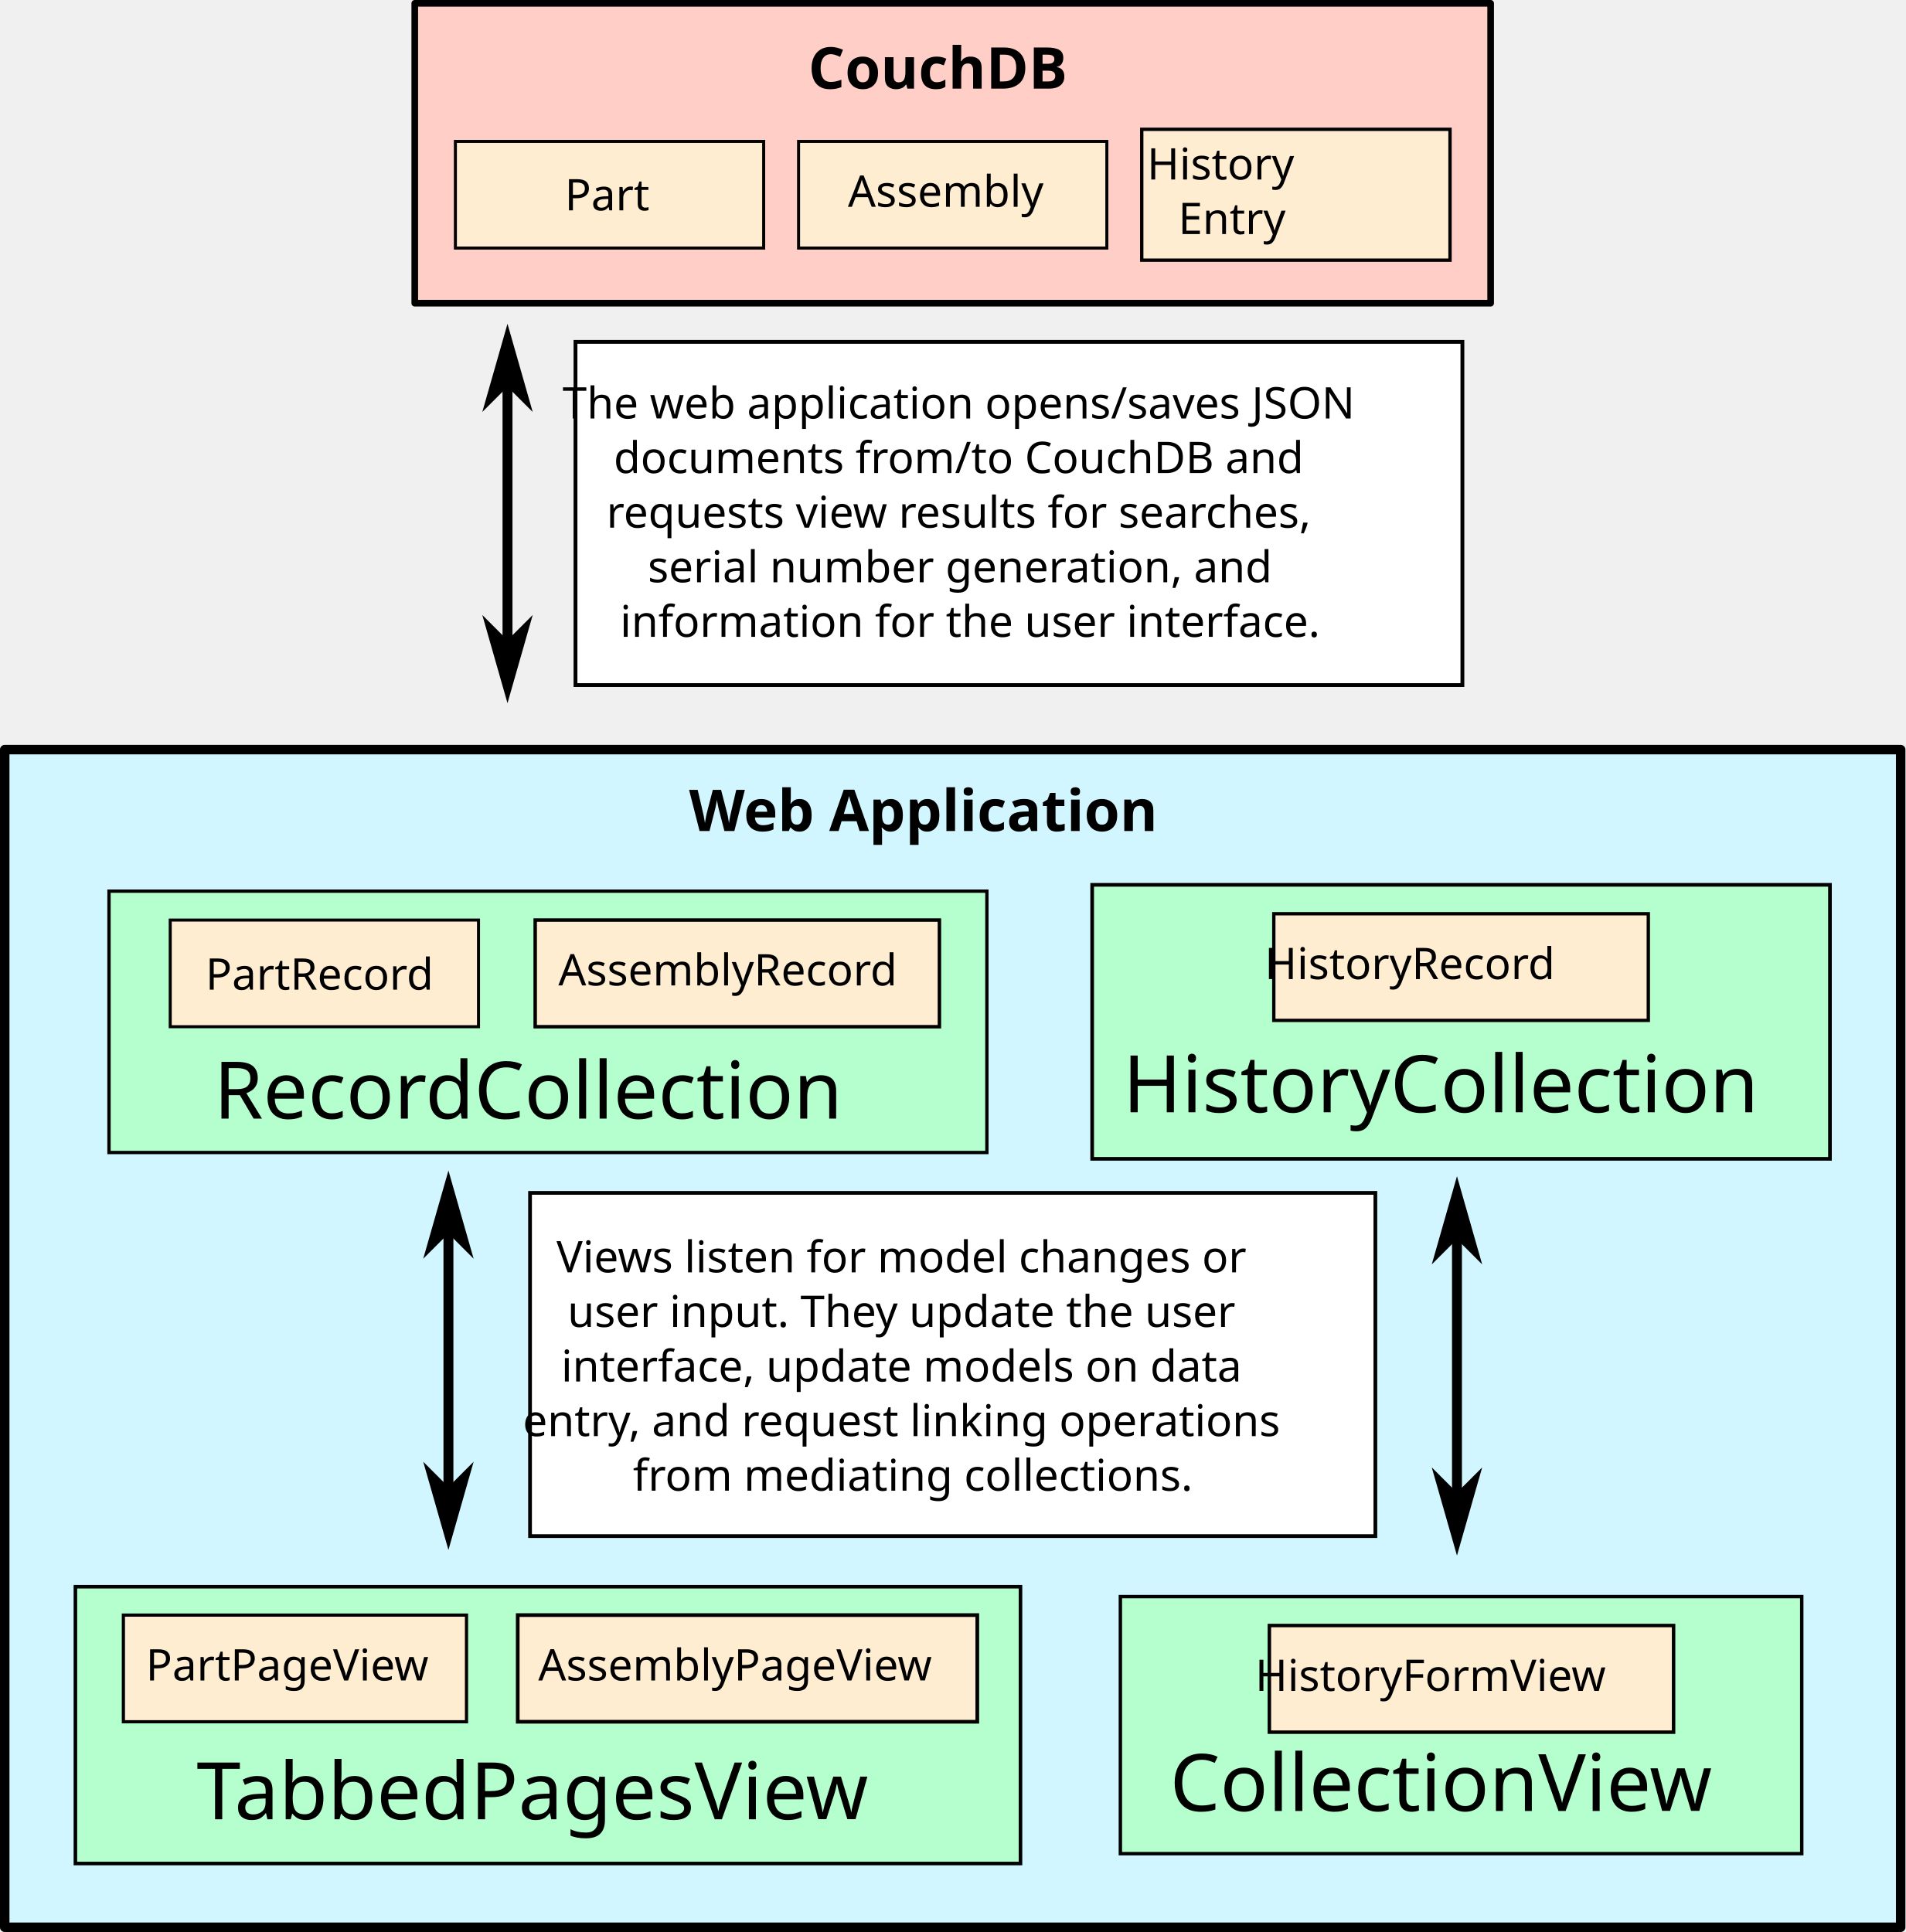
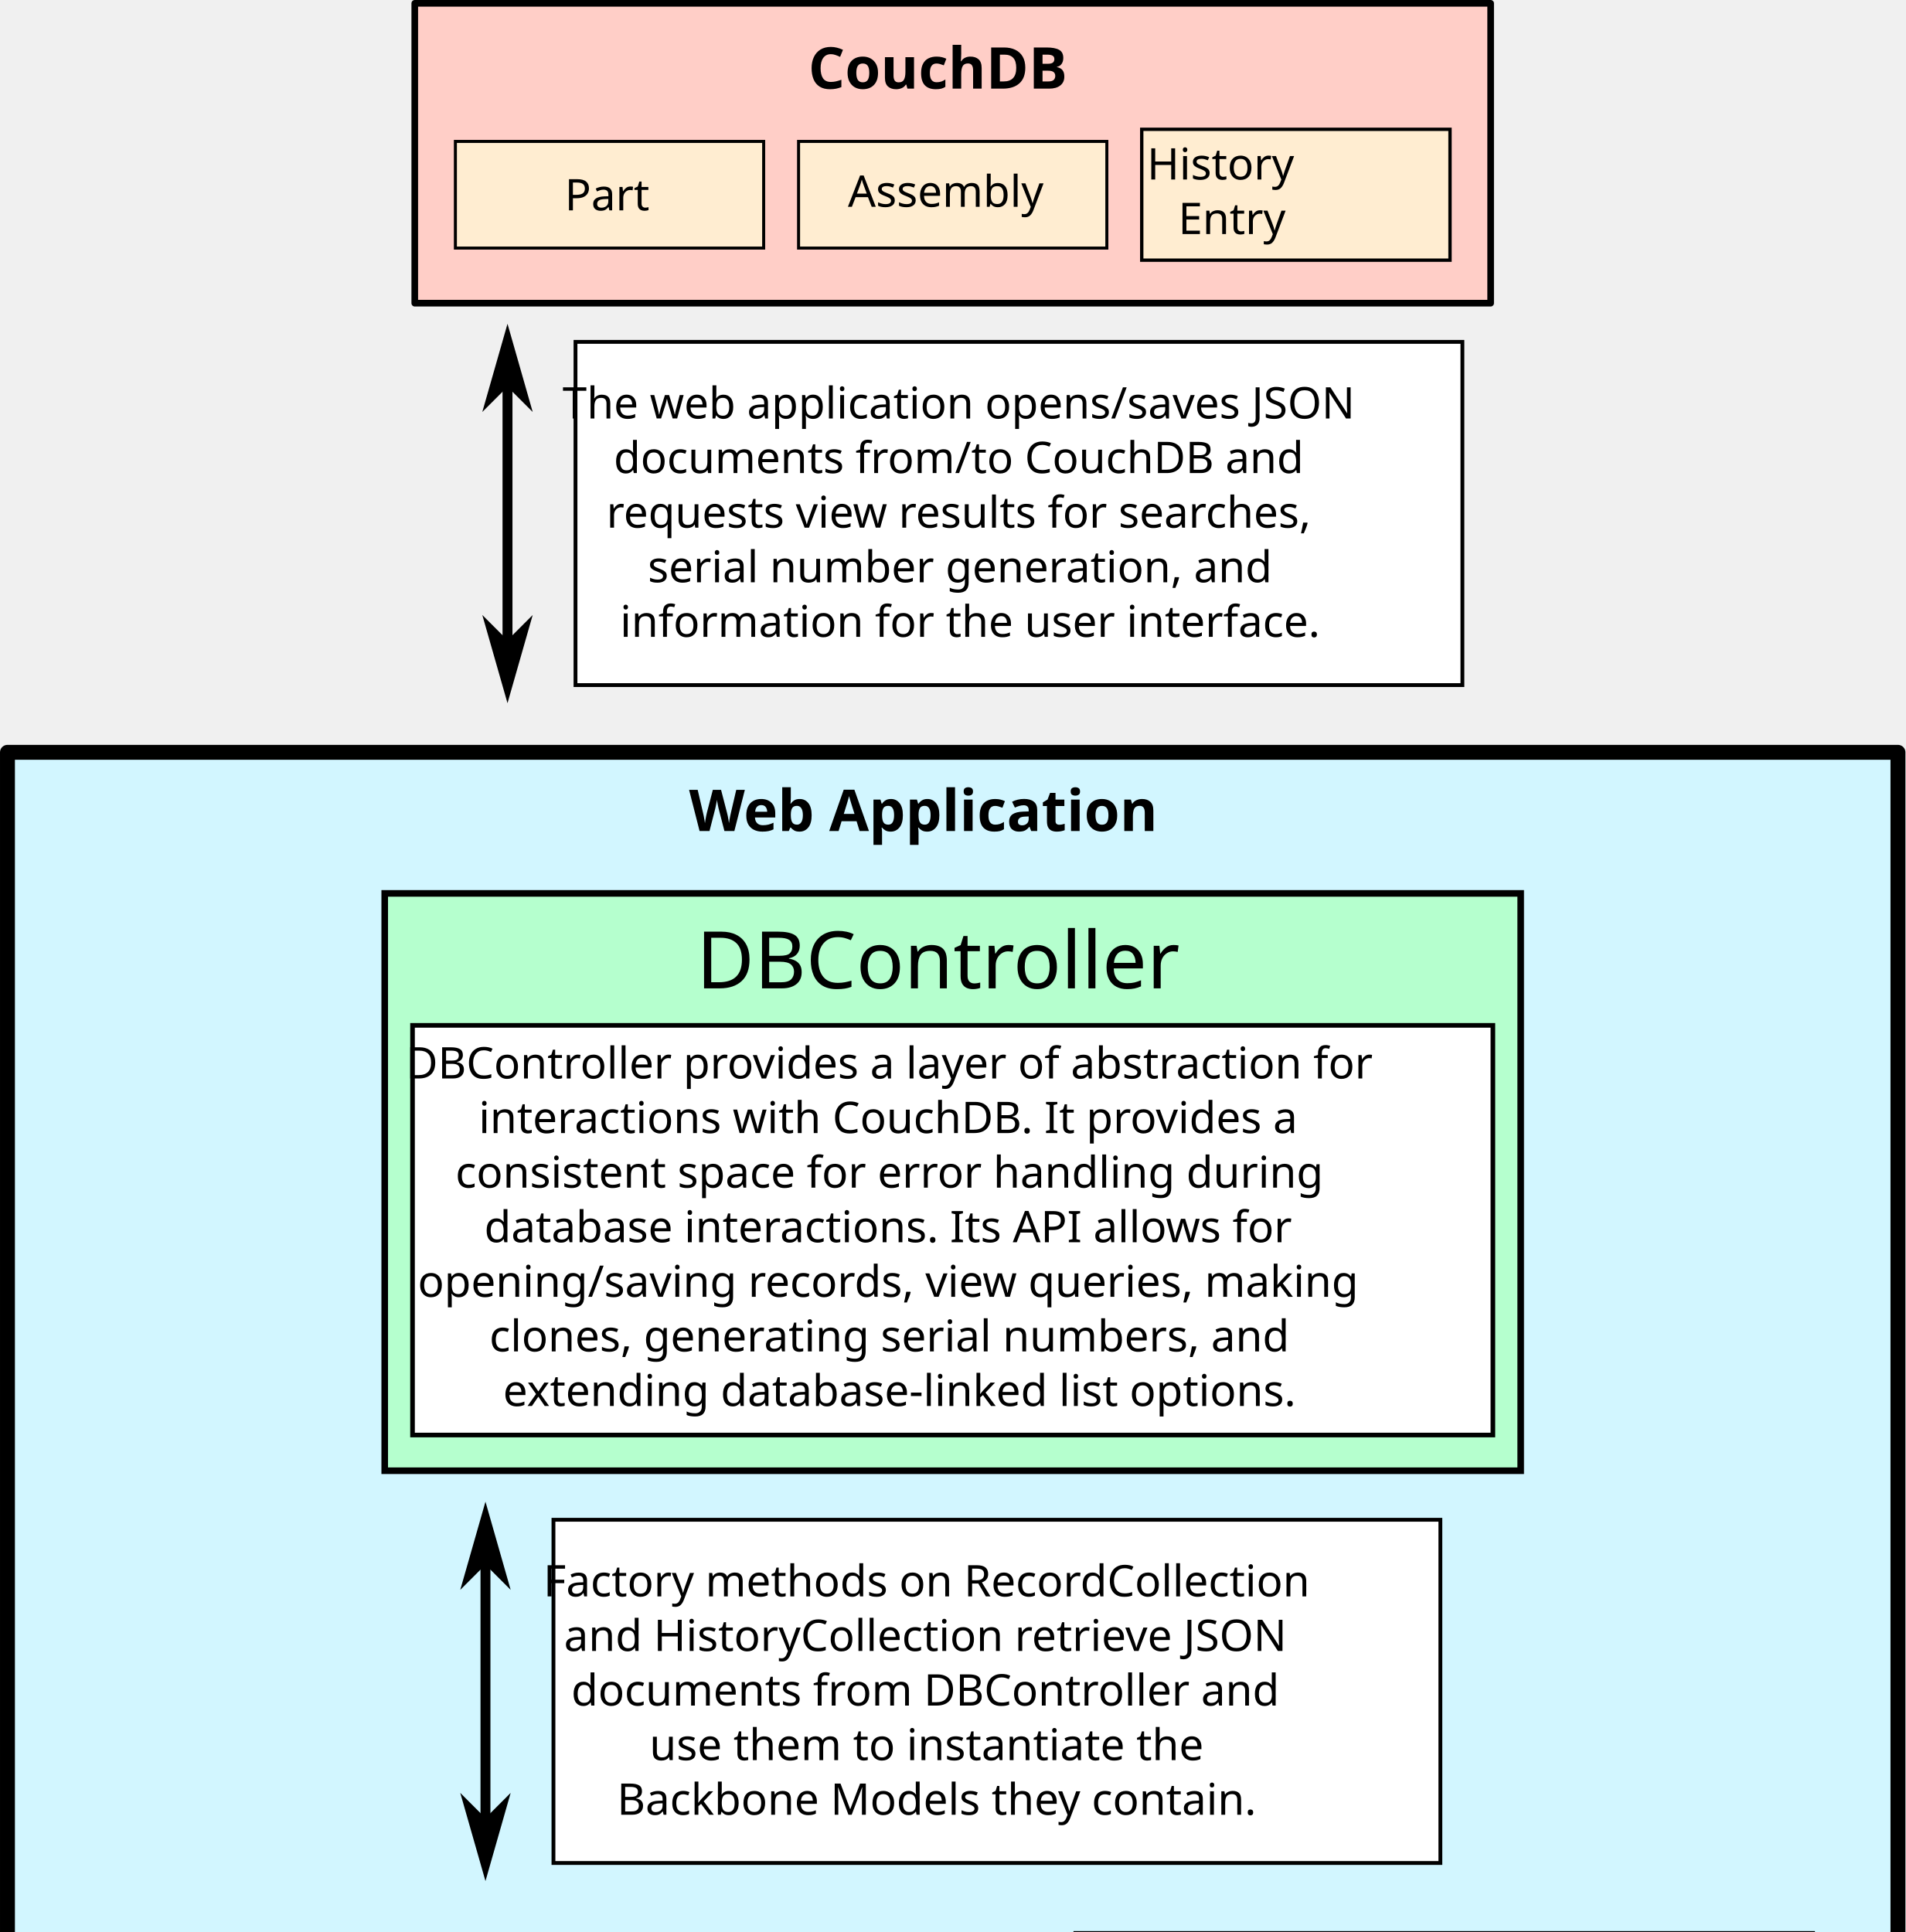
<svg xmlns="http://www.w3.org/2000/svg" width="959.753" height="973.287" id="svg2" version="1.1">
  <defs id="defs4">
    <marker orient="auto" refY="0" refX="0" id="Arrow1Mend" style="overflow:visible">
      <path id="path4505" d="M 0,0 5,-5 -12.5,0 5,5 0,0 z" style="fill-rule:evenodd;stroke:#000000;stroke-width:1pt" transform="matrix(-0.4,0,0,-0.4,-4,0)" />
    </marker>
    <marker orient="auto" refY="0" refX="0" id="Arrow1Mstart" style="overflow:visible">
      <path id="path4502" d="M 0,0 5,-5 -12.5,0 5,5 0,0 z" style="fill-rule:evenodd;stroke:#000000;stroke-width:1pt" transform="matrix(0.4,0,0,0.4,4,0)" />
    </marker>
    <marker orient="auto" refY="0" refX="0" id="Arrow1Lstart" style="overflow:visible">
      <path id="path4496" d="M 0,0 5,-5 -12.5,0 5,5 0,0 z" style="fill-rule:evenodd;stroke:#000000;stroke-width:1pt" transform="matrix(0.8,0,0,0.8,10,0)" />
    </marker>
    <marker orient="auto" refY="0" refX="0" id="Arrow1Mstart-1" style="overflow:visible">
      <path id="path4502-5" d="M 0,0 5,-5 -12.5,0 5,5 0,0 z" style="fill-rule:evenodd;stroke:#000000;stroke-width:1pt" transform="matrix(0.4,0,0,0.4,4,0)" />
    </marker>
    <marker orient="auto" refY="0" refX="0" id="Arrow1Mend-2" style="overflow:visible">
      <path id="path4505-1" d="M 0,0 5,-5 -12.5,0 5,5 0,0 z" style="fill-rule:evenodd;stroke:#000000;stroke-width:1pt" transform="matrix(-0.4,0,0,-0.4,-4,0)" />
    </marker>
    <marker orient="auto" refY="0" refX="0" id="Arrow1Mstart-2" style="overflow:visible">
      <path id="path4502-4" d="M 0,0 5,-5 -12.5,0 5,5 0,0 z" style="fill-rule:evenodd;stroke:#000000;stroke-width:1pt" transform="matrix(0.4,0,0,0.4,4,0)" />
    </marker>
    <marker orient="auto" refY="0" refX="0" id="Arrow1Mend-0" style="overflow:visible">
      <path id="path4505-6" d="M 0,0 5,-5 -12.5,0 5,5 0,0 z" style="fill-rule:evenodd;stroke:#000000;stroke-width:1pt" transform="matrix(-0.4,0,0,-0.4,-4,0)" />
    </marker>
    <marker orient="auto" refY="0" refX="0" id="Arrow1Mstart-6" style="overflow:visible">
      <path id="path4502-43" d="M 0,0 5,-5 -12.5,0 5,5 0,0 z" style="fill-rule:evenodd;stroke:#000000;stroke-width:1pt" transform="matrix(0.4,0,0,0.4,4,0)" />
    </marker>
    <marker orient="auto" refY="0" refX="0" id="Arrow1Mend-4" style="overflow:visible">
      <path id="path4505-4" d="M 0,0 5,-5 -12.5,0 5,5 0,0 z" style="fill-rule:evenodd;stroke:#000000;stroke-width:1pt" transform="matrix(-0.4,0,0,-0.4,-4,0)" />
+     </marker>
+     <marker orient="auto" refY="0" refX="0" id="Arrow1Mstart-9" style="overflow:visible">
+       <path id="path4502-7" d="M 0,0 5,-5 -12.5,0 5,5 0,0 z" style="fill-rule:evenodd;stroke:#000000;stroke-width:1pt" transform="matrix(0.4,0,0,0.4,4,0)" />
+     </marker>
+     <marker orient="auto" refY="0" refX="0" id="Arrow1Mend-21" style="overflow:visible">
+       <path id="path4505-9" d="M 0,0 5,-5 -12.5,0 5,5 0,0 z" style="fill-rule:evenodd;stroke:#000000;stroke-width:1pt" transform="matrix(-0.4,0,0,-0.4,-4,0)" />
    </marker>
  </defs>
  <g id="layer1" transform="translate(121.2991,-154.8946)">
    <text xml:space="preserve" style="font-size:40px;font-style:normal;font-weight:normal;line-height:125%;letter-spacing:0px;word-spacing:0px;fill:#000000;fill-opacity:1;stroke:none;font-family:Sans" x="127.143" y="200.934" id="text3004">
      <tspan id="tspan3006" x="127.143" y="200.934" style="font-size:32px;font-style:normal;font-variant:normal;font-weight:normal;font-stretch:normal;text-align:start;line-height:125%;writing-mode:lr-tb;text-anchor:start;font-family:Sans;-inkscape-font-specification:Sans" />
      <tspan x="127.143" y="240.934" style="font-size:32px;font-style:normal;font-variant:normal;font-weight:normal;font-stretch:normal;text-align:start;line-height:125%;writing-mode:lr-tb;text-anchor:start;font-family:Sans;-inkscape-font-specification:Sans" id="tspan3008" />
    </text>
    <g id="g4336" transform="translate(86.08742,0)">
      <rect y="156.566" x="1.53" height="151.066" width="541.921" id="rect2985" style="fill:#ffcec7;fill-opacity:1;stroke:#000000;stroke-width:3.344;stroke-linejoin:round;stroke-miterlimit:4;stroke-opacity:1;stroke-dasharray:none" />
      <text id="text2987" y="199.55" x="199.725" style="font-size:29.03px;font-style:normal;font-variant:normal;font-weight:bold;font-stretch:normal;text-align:start;line-height:125%;letter-spacing:0px;word-spacing:0px;writing-mode:lr-tb;text-anchor:start;fill:#000000;fill-opacity:1;stroke:none;font-family:Sans;-inkscape-font-specification:Sans Bold" xml:space="preserve">
        <tspan y="199.55" x="199.725" id="tspan2989">CouchDB</tspan>
      </text>
      <g transform="translate(-2.124896,0)" id="g4321">
        <g id="g4316" transform="translate(-8.285714,90)">
          <rect style="fill:#ffedd1;fill-opacity:1;stroke:#000000;stroke-width:1.522;stroke-miterlimit:4;stroke-opacity:1;stroke-dasharray:none" id="rect2991-0-53-5-4" width="155.277" height="53.733" x="32.405" y="136.134" />
          <text id="text3010" y="170.864" x="87.49" style="font-size:22px;font-style:normal;font-variant:normal;font-weight:normal;font-stretch:normal;text-align:start;line-height:125%;letter-spacing:0px;word-spacing:0px;writing-mode:lr-tb;text-anchor:start;fill:#000000;fill-opacity:1;stroke:none;font-family:Sans;-inkscape-font-specification:Sans" xml:space="preserve">
            <tspan y="170.864" x="87.49" id="tspan3012">Part</tspan>
          </text>
        </g>
        <g id="g4311" transform="translate(-9.714303,92.85716)">
          <rect style="fill:#ffedd1;fill-opacity:1;stroke:#000000;stroke-width:1.522;stroke-miterlimit:4;stroke-opacity:1;stroke-dasharray:none" id="rect2991-0-53-5-4-8" width="155.277" height="53.733" x="206.691" y="133.277" />
          <text id="text3010-3" y="166.213" x="231.547" style="font-size:22px;font-style:normal;font-variant:normal;font-weight:normal;font-stretch:normal;text-align:start;line-height:125%;letter-spacing:0px;word-spacing:0px;writing-mode:lr-tb;text-anchor:start;fill:#000000;fill-opacity:1;stroke:none;font-family:Sans;-inkscape-font-specification:Sans" xml:space="preserve">
            <tspan y="166.213" x="231.547" id="tspan3012-9">Assembly</tspan>
          </text>
        </g>
        <g id="g4305" transform="translate(11.71429,84.28572)">
          <rect style="fill:#ffedd1;fill-opacity:1;stroke:#000000;stroke-width:1.686;stroke-miterlimit:4;stroke-opacity:1;stroke-dasharray:none" id="rect2991-0-53-5-4-87" width="155.277" height="65.923" x="358.119" y="135.753" />
          <text id="text3010-3-2" y="161.034" x="435.006" style="font-size:22px;font-style:normal;font-variant:normal;font-weight:normal;font-stretch:normal;text-align:center;line-height:125%;letter-spacing:0px;word-spacing:0px;writing-mode:lr-tb;text-anchor:middle;fill:#000000;fill-opacity:1;stroke:none;font-family:Sans;-inkscape-font-specification:Sans" xml:space="preserve">
            <tspan y="161.034" x="435.006" id="tspan3012-9-4">History</tspan>
            <tspan id="tspan3073" y="188.534" x="435.006">Entry</tspan>
          </text>
        </g>
      </g>
    </g>
    <flowRoot xml:space="preserve" id="flowRoot3160" style="font-size:40px;font-style:normal;font-weight:normal;line-height:125%;letter-spacing:0px;word-spacing:0px;fill:#000000;fill-opacity:1;stroke:none;font-family:Sans">
      <flowRegion id="flowRegion3162">
        <rect id="rect3164" width="64.286" height="40" x="-181.429" y="722.362" />
      </flowRegion>
      <flowPara id="flowPara3166" />
    </flowRoot>
-     <rect style="fill:#d2f6ff;fill-opacity:1;stroke:#000000;stroke-width:4.769;stroke-linejoin:round;stroke-miterlimit:4;stroke-opacity:1;stroke-dasharray:none" id="rect2985-7" width="954.983" height="593.276" x="-118.914" y="532.521" />
+     <rect style="fill:#d2f6ff;fill-opacity:1;stroke:#000000;stroke-width:7.514;stroke-linejoin:round;stroke-miterlimit:4;stroke-opacity:1;stroke-dasharray:none" id="rect2985-7" width="952.239" height="1476.851" x="-117.542" y="533.893" />
    <text xml:space="preserve" style="font-size:29.03px;font-style:normal;font-variant:normal;font-weight:bold;font-stretch:normal;text-align:start;line-height:125%;letter-spacing:0px;word-spacing:0px;writing-mode:lr-tb;text-anchor:start;fill:#000000;fill-opacity:1;stroke:none;font-family:Sans;-inkscape-font-specification:Sans Bold" x="225.797" y="573.55" id="text2987-7">
      <tspan id="tspan2989-3" x="225.797" y="573.55">Web Application</tspan>
    </text>
-     <g id="g4092" transform="translate(30.77666,121.4703)">
-       <rect y="482.362" x="-97.171" height="131.663" width="442.191" id="rect3156" style="fill:#b5ffce;fill-opacity:1;stroke:#000000;stroke-width:1.674;stroke-miterlimit:4;stroke-opacity:1;stroke-dasharray:none" />
-       <g transform="translate(12,0)" id="g4059">
-         <rect style="fill:#ffedd1;fill-opacity:1;stroke:#000000;stroke-width:1.522;stroke-miterlimit:4;stroke-opacity:1;stroke-dasharray:none" id="rect2991-0-53-5" width="155.277" height="53.733" x="-78.331" y="496.924" />
-         <text xml:space="preserve" style="font-size:22px;font-style:normal;font-variant:normal;font-weight:normal;font-stretch:normal;text-align:start;line-height:125%;letter-spacing:0px;word-spacing:0px;writing-mode:lr-tb;text-anchor:start;fill:#000000;fill-opacity:1;stroke:none;font-family:Sans;-inkscape-font-specification:Sans" x="-60.543" y="531.992" id="text3010-6">
-           <tspan id="tspan3012-3" x="-60.543" y="531.992">PartRecord</tspan>
-         </text>
-       </g>
-       <g transform="translate(-10,-1.750305)" id="g4064">
-         <rect style="fill:#ffedd1;fill-opacity:1;stroke:#000000;stroke-width:1.743;stroke-miterlimit:4;stroke-opacity:1;stroke-dasharray:none" id="rect2991-0-53" width="203.605" height="53.733" x="127.501" y="498.674" />
-         <text xml:space="preserve" style="font-size:22px;font-style:normal;font-variant:normal;font-weight:normal;font-stretch:normal;text-align:start;line-height:125%;letter-spacing:0px;word-spacing:0px;writing-mode:lr-tb;text-anchor:start;fill:#000000;fill-opacity:1;stroke:none;font-family:Sans;-inkscape-font-specification:Sans" x="139.166" y="531.61" id="text3010-3-5">
-           <tspan id="tspan3012-9-2" x="139.166" y="531.61">AssemblyRecord</tspan>
-         </text>
-       </g>
-       <text id="text3168" y="596.934" x="-44.406" style="font-size:40px;font-style:normal;font-weight:normal;line-height:125%;letter-spacing:0px;word-spacing:0px;fill:#000000;fill-opacity:1;stroke:none;font-family:Sans" xml:space="preserve">
-         <tspan y="596.934" x="-44.406" id="tspan3170">RecordCollection</tspan>
-       </text>
-     </g>
-     <g id="g4105" transform="translate(-14.48172,122.5714)">
-       <rect y="478.076" x="443.302" height="138.032" width="371.63" id="rect3158" style="fill:#b5ffce;fill-opacity:1;stroke:#000000;stroke-width:1.842;stroke-miterlimit:4;stroke-opacity:1;stroke-dasharray:none" />
-       <g transform="translate(65.91893,0)" id="g4054">
-         <rect style="fill:#ffedd1;fill-opacity:1;stroke:#000000;stroke-width:1.678;stroke-miterlimit:4;stroke-opacity:1;stroke-dasharray:none" id="rect2991-0-53-8" width="188.637" height="53.733" x="468.879" y="492.638" />
-         <text xml:space="preserve" style="font-size:22px;font-style:normal;font-variant:normal;font-weight:normal;font-stretch:normal;text-align:center;line-height:125%;letter-spacing:0px;word-spacing:0px;writing-mode:lr-tb;text-anchor:middle;fill:#000000;fill-opacity:1;stroke:none;font-family:Sans;-inkscape-font-specification:Sans" x="563.117" y="525.574" id="text3010-3-2-5">
-           <tspan x="563.117" y="525.574" id="tspan3073-6">HistoryRecord</tspan>
-         </text>
-       </g>
-       <text id="text3172" y="592.648" x="458.755" style="font-size:40px;font-style:normal;font-weight:normal;line-height:125%;letter-spacing:0px;word-spacing:0px;fill:#000000;fill-opacity:1;stroke:none;font-family:Sans" xml:space="preserve">
-         <tspan y="592.648" x="458.755" id="tspan3174">HistoryCollection</tspan>
-       </text>
-     </g>
-     <g id="g4079" transform="translate(10.02108,237.5992)">
-       <rect y="716.648" x="-93.343" height="139.433" width="476.046" id="rect3156-9" style="fill:#b5ffce;fill-opacity:1;stroke:#000000;stroke-width:1.788;stroke-miterlimit:4;stroke-opacity:1;stroke-dasharray:none" />
-       <g transform="translate(2,-0.2761841)" id="g4069">
-         <rect style="fill:#ffedd1;fill-opacity:1;stroke:#000000;stroke-width:1.606;stroke-miterlimit:4;stroke-opacity:1;stroke-dasharray:none" id="rect2991-0-53-5-6" width="172.832" height="53.733" x="-71.173" y="731.21" />
-         <text xml:space="preserve" style="font-size:22px;font-style:normal;font-variant:normal;font-weight:normal;font-stretch:normal;text-align:start;line-height:125%;letter-spacing:0px;word-spacing:0px;writing-mode:lr-tb;text-anchor:start;fill:#000000;fill-opacity:1;stroke:none;font-family:Sans;-inkscape-font-specification:Sans" x="-59.855" y="764.146" id="text3010-6-9">
-           <tspan id="tspan3012-3-3" x="-59.855" y="764.146">PartPageView</tspan>
-         </text>
-       </g>
-       <g id="g4074">
-         <rect style="fill:#ffedd1;fill-opacity:1;stroke:#000000;stroke-width:1.859;stroke-miterlimit:4;stroke-opacity:1;stroke-dasharray:none" id="rect2991-0-53-9" width="231.483" height="53.733" x="129.457" y="730.934" />
-         <text xml:space="preserve" style="font-size:22px;font-style:normal;font-variant:normal;font-weight:normal;font-stretch:normal;text-align:start;line-height:125%;letter-spacing:0px;word-spacing:0px;writing-mode:lr-tb;text-anchor:start;fill:#000000;fill-opacity:1;stroke:none;font-family:Sans;-inkscape-font-specification:Sans" x="139.812" y="763.87" id="text3010-3-5-2">
-           <tspan id="tspan3012-9-2-3" x="139.812" y="763.87">AssemblyPageView</tspan>
-         </text>
-       </g>
-       <text id="text3168-6" y="833.791" x="-32.303" style="font-size:40px;font-style:normal;font-weight:normal;line-height:125%;letter-spacing:0px;word-spacing:0px;fill:#000000;fill-opacity:1;stroke:none;font-family:Sans" xml:space="preserve">
-         <tspan y="833.791" x="-32.303" id="tspan3170-1">TabbedPagesView</tspan>
-       </text>
-     </g>
-     <g id="g4114" transform="translate(-21.22334,254)">
-       <rect y="705.219" x="464.251" height="129.489" width="343.215" id="rect3158-1" style="fill:#b5ffce;fill-opacity:1;stroke:#000000;stroke-width:1.714;stroke-miterlimit:4;stroke-opacity:1;stroke-dasharray:none" />
-       <rect y="719.781" x="539.303" height="53.733" width="203.605" id="rect2991-0-53-8-8" style="fill:#ffedd1;fill-opacity:1;stroke:#000000;stroke-width:1.743;stroke-miterlimit:4;stroke-opacity:1;stroke-dasharray:none" />
-       <text id="text3010-3-2-5-4" y="752.717" x="640.493" style="font-size:22px;font-style:normal;font-variant:normal;font-weight:normal;font-stretch:normal;text-align:center;line-height:125%;letter-spacing:0px;word-spacing:0px;writing-mode:lr-tb;text-anchor:middle;fill:#000000;fill-opacity:1;stroke:none;font-family:Sans;-inkscape-font-specification:Sans" xml:space="preserve">
-         <tspan id="tspan3073-6-4" y="752.717" x="640.493">HistoryFormView</tspan>
-       </text>
-       <text id="text3172-2" y="813.219" x="489.179" style="font-size:40px;font-style:normal;font-weight:normal;line-height:125%;letter-spacing:0px;word-spacing:0px;fill:#000000;fill-opacity:1;stroke:none;font-family:Sans" xml:space="preserve">
-         <tspan y="813.219" x="489.179" id="tspan3174-9">CollectionView</tspan>
-       </text>
-     </g>
    <path style="fill:none;stroke:#000000;stroke-width:5;stroke-linecap:butt;stroke-linejoin:miter;stroke-miterlimit:4;stroke-opacity:1;stroke-dasharray:none;marker-start:url(#Arrow1Mstart);marker-end:url(#Arrow1Mend)" d="m 134.329,499.286 c 0,-171.429 0,-171.429 0,-171.429" id="path4490-1-0" />
-     <path style="fill:none;stroke:#000000;stroke-width:5;stroke-linecap:butt;stroke-linejoin:miter;stroke-miterlimit:4;stroke-opacity:1;stroke-dasharray:none;marker-start:url(#Arrow1Mstart);marker-end:url(#Arrow1Mend)" d="m 104.577,925.858 c 0,-171.429 0,-171.429 0,-171.429" id="path4490" />
-     <path style="fill:none;stroke:#000000;stroke-width:5;stroke-linecap:butt;stroke-linejoin:miter;stroke-miterlimit:4;stroke-opacity:1;stroke-dasharray:none;marker-start:url(#Arrow1Mstart);marker-end:url(#Arrow1Mend)" d="m 612.577,928.715 c 0,-171.429 0,-171.429 0,-171.429" id="path4490-1" />
-     <g id="g5459" transform="translate(2.28e-6,0)">
-       <rect style="fill:#ffffff;fill-opacity:1;stroke:#000000;stroke-width:1.883;stroke-miterlimit:4;stroke-opacity:1;stroke-dasharray:none" id="rect3156-0" width="425.791" height="172.904" x="145.682" y="755.834" />
-       <text id="text5370" y="795.858" x="358.513" style="font-size:22px;font-style:normal;font-variant:normal;font-weight:normal;font-stretch:normal;text-align:center;line-height:125%;letter-spacing:0px;word-spacing:0px;writing-mode:lr-tb;text-anchor:middle;fill:#000000;fill-opacity:1;stroke:none;font-family:Sans;-inkscape-font-specification:Sans" xml:space="preserve">
-         <tspan id="tspan5374" y="795.858" x="358.513">Views listen for model changes or</tspan>
-         <tspan id="tspan5378" y="823.358" x="358.513">user input. They update the user</tspan>
-         <tspan id="tspan5382" y="850.858" x="358.513">interface, update models on data</tspan>
-         <tspan id="tspan5388" y="878.358" x="358.513">entry, and request linking operations</tspan>
-         <tspan id="tspan5384" y="905.858" x="358.513">from mediating collections.</tspan>
-       </text>
+     <g id="g4430" transform="translate(6.2841797e-6,0)">
+       <path id="path4490" d="m 104.577,1617.858 c 0,-171.429 0,-171.429 0,-171.429" style="fill:none;stroke:#000000;stroke-width:5;stroke-linecap:butt;stroke-linejoin:miter;stroke-miterlimit:4;stroke-opacity:1;stroke-dasharray:none;marker-start:url(#Arrow1Mstart);marker-end:url(#Arrow1Mend)" />
+       <path id="path4490-1" d="m 612.577,1620.715 c 0,-171.429 0,-171.429 0,-171.429" style="fill:none;stroke:#000000;stroke-width:5;stroke-linecap:butt;stroke-linejoin:miter;stroke-miterlimit:4;stroke-opacity:1;stroke-dasharray:none;marker-start:url(#Arrow1Mstart);marker-end:url(#Arrow1Mend)" />
+       <g transform="translate(2.28e-6,692)" id="g5459">
+         <rect y="755.834" x="145.682" height="172.904" width="425.791" id="rect3156-0" style="fill:#ffffff;fill-opacity:1;stroke:#000000;stroke-width:1.883;stroke-miterlimit:4;stroke-opacity:1;stroke-dasharray:none" />
+         <text xml:space="preserve" style="font-size:22px;font-style:normal;font-variant:normal;font-weight:normal;font-stretch:normal;text-align:center;line-height:125%;letter-spacing:0px;word-spacing:0px;writing-mode:lr-tb;text-anchor:middle;fill:#000000;fill-opacity:1;stroke:none;font-family:Sans;-inkscape-font-specification:Sans" x="358.513" y="795.858" id="text5370">
+           <tspan x="358.513" y="795.858" id="tspan5374">Views listen for model changes or</tspan>
+           <tspan x="358.513" y="823.358" id="tspan5378">user input. They update the user</tspan>
+           <tspan x="358.513" y="850.858" id="tspan5382">interface, update models on data</tspan>
+           <tspan x="358.513" y="878.358" id="tspan5388">entry, and request linking operations</tspan>
+           <tspan x="358.513" y="905.858" id="tspan5384">from mediating collections.</tspan>
+         </text>
+       </g>
    </g>
    <g id="g5459-2" transform="translate(-178.534,-47.85714)">
      <g id="g5597" transform="translate(0,-5.142842)">
        <rect y="380.12" x="347.11" height="172.904" width="446.733" id="rect3156-0-8" style="fill:#ffffff;fill-opacity:1;stroke:#000000;stroke-width:1.929;stroke-miterlimit:4;stroke-opacity:1;stroke-dasharray:none" />
        <text xml:space="preserve" style="font-size:22px;font-style:normal;font-variant:normal;font-weight:normal;font-stretch:normal;text-align:center;line-height:125%;letter-spacing:0px;word-spacing:0px;writing-mode:lr-tb;text-anchor:middle;fill:#000000;fill-opacity:1;stroke:none;font-family:Sans;-inkscape-font-specification:Sans" x="571.588" y="418.715" id="text5370-5">
          <tspan x="571.588" y="418.715" id="tspan5384-4">The web application opens/saves JSON</tspan>
          <tspan x="571.588" y="446.215" id="tspan5541">documents from/to CouchDB and</tspan>
          <tspan x="571.588" y="473.715" id="tspan5543">requests view results for searches,</tspan>
          <tspan x="575.09" y="501.215" id="tspan5545">serial number generation, and </tspan>
          <tspan x="571.588" y="528.715" id="tspan5547">information for the user interface.</tspan>
        </text>
      </g>
    </g>
+     <rect style="fill:#b5ffce;fill-opacity:1;stroke:#000000;stroke-width:2.444;stroke-miterlimit:4;stroke-opacity:1;stroke-dasharray:none" id="rect3156" width="441.421" height="280.894" x="-74.502" y="1134.36" />
+     <g id="g4523" transform="translate(0.4817128,0)">
+       <g transform="translate(30.28438,651.6131)" id="g4059">
+         <rect style="fill:#ffedd1;fill-opacity:1;stroke:#000000;stroke-width:1.522;stroke-miterlimit:4;stroke-opacity:1;stroke-dasharray:none" id="rect2991-0-53-5" width="155.277" height="53.733" x="-78.331" y="496.924" />
+         <text xml:space="preserve" style="font-size:22px;font-style:normal;font-variant:normal;font-weight:normal;font-stretch:normal;text-align:start;line-height:125%;letter-spacing:0px;word-spacing:0px;writing-mode:lr-tb;text-anchor:start;fill:#000000;fill-opacity:1;stroke:none;font-family:Sans;-inkscape-font-specification:Sans" x="-60.543" y="531.992" id="text3010-6">
+           <tspan id="tspan3012-3" x="-60.543" y="531.992">PartRecord</tspan>
+         </text>
+       </g>
+       <g transform="translate(8.284381,649.8628)" id="g4064">
+         <rect style="fill:#ffedd1;fill-opacity:1;stroke:#000000;stroke-width:1.743;stroke-miterlimit:4;stroke-opacity:1;stroke-dasharray:none" id="rect2991-0-53" width="203.605" height="53.733" x="127.501" y="498.674" />
+         <text xml:space="preserve" style="font-size:22px;font-style:normal;font-variant:normal;font-weight:normal;font-stretch:normal;text-align:start;line-height:125%;letter-spacing:0px;word-spacing:0px;writing-mode:lr-tb;text-anchor:start;fill:#000000;fill-opacity:1;stroke:none;font-family:Sans;-inkscape-font-specification:Sans" x="139.166" y="531.61" id="text3010-3-5">
+           <tspan id="tspan3012-9-2" x="139.166" y="531.61">AssemblyRecord</tspan>
+         </text>
+       </g>
+     </g>
+     <text xml:space="preserve" style="font-size:40px;font-style:normal;font-weight:normal;line-height:125%;letter-spacing:0px;word-spacing:0px;fill:#000000;fill-opacity:1;stroke:none;font-family:Sans" x="-22.122" y="1248.547" id="text3168">
+       <tspan id="tspan3170" x="-22.122" y="1248.547">RecordCollection</tspan>
+     </text>
+     <g id="g4105" transform="translate(-22.97399,650.5714)">
+       <rect y="478.492" x="443.718" height="291.486" width="370.798" id="rect3158" style="fill:#b5ffce;fill-opacity:1;stroke:#000000;stroke-width:2.673;stroke-miterlimit:4;stroke-opacity:1;stroke-dasharray:none" />
+       <g transform="translate(65.91893,0)" id="g4054">
+         <rect style="fill:#ffedd1;fill-opacity:1;stroke:#000000;stroke-width:1.678;stroke-miterlimit:4;stroke-opacity:1;stroke-dasharray:none" id="rect2991-0-53-8" width="188.637" height="53.733" x="468.879" y="492.638" />
+         <text xml:space="preserve" style="font-size:22px;font-style:normal;font-variant:normal;font-weight:normal;font-stretch:normal;text-align:center;line-height:125%;letter-spacing:0px;word-spacing:0px;writing-mode:lr-tb;text-anchor:middle;fill:#000000;fill-opacity:1;stroke:none;font-family:Sans;-inkscape-font-specification:Sans" x="563.117" y="525.574" id="text3010-3-2-5">
+           <tspan x="563.117" y="525.574" id="tspan3073-6">HistoryRecord</tspan>
+         </text>
+       </g>
+       <text id="text3172" y="592.648" x="458.755" style="font-size:40px;font-style:normal;font-weight:normal;line-height:125%;letter-spacing:0px;word-spacing:0px;fill:#000000;fill-opacity:1;stroke:none;font-family:Sans" xml:space="preserve">
+         <tspan y="592.648" x="458.755" id="tspan3174">HistoryCollection</tspan>
+       </text>
+     </g>
+     <g id="g5459-7" transform="matrix(0.9866092,0,0,1,-209.275,512.4667)">
+       <rect style="fill:#ffffff;fill-opacity:1;stroke:#000000;stroke-width:1.644;stroke-miterlimit:4;stroke-opacity:1;stroke-dasharray:none" id="rect3156-0-9" width="426.032" height="131.713" x="145.561" y="755.716" />
+       <text id="text5370-0" y="787.858" x="358.513" style="font-size:22px;font-style:normal;font-variant:normal;font-weight:normal;font-stretch:normal;text-align:center;line-height:125%;letter-spacing:0px;word-spacing:0px;writing-mode:lr-tb;text-anchor:middle;fill:#000000;fill-opacity:1;stroke:none;font-family:Sans;-inkscape-font-specification:Sans" xml:space="preserve">
+         <tspan id="tspan5384-6" y="787.858" x="362.015">RecordCollection holds part and </tspan>
+         <tspan y="815.358" x="358.513" id="tspan3140">assembly objects. It is responsible</tspan>
+         <tspan y="842.858" x="358.513" id="tspan3142">for linking relatives as well as</tspan>
+         <tspan y="870.358" x="358.513" id="tspan3144">assemblies to components.</tspan>
+       </text>
+     </g>
+     <g id="g5459-5" transform="translate(287.3456,523.8953)">
+       <rect style="fill:#ffffff;fill-opacity:1;stroke:#000000;stroke-width:1.481;stroke-miterlimit:4;stroke-opacity:1;stroke-dasharray:none" id="rect3156-0-6" width="349.051" height="130.449" x="145.481" y="755.633" />
+       <text id="text5370-8" y="787.858" x="316.513" style="font-size:22px;font-style:normal;font-variant:normal;font-weight:normal;font-stretch:normal;text-align:center;line-height:125%;letter-spacing:0px;word-spacing:0px;writing-mode:lr-tb;text-anchor:middle;fill:#000000;fill-opacity:1;stroke:none;font-family:Sans;-inkscape-font-specification:Sans" xml:space="preserve">
+         <tspan id="tspan5384-3" y="787.858" x="316.513">HistoryCollection holds history</tspan>
+         <tspan y="815.358" x="316.513" id="tspan3199">entry objects. It is responsible</tspan>
+         <tspan y="842.858" x="316.513" id="tspan3201">for linking parts/assemblies</tspan>
+         <tspan y="870.358" x="316.513" id="tspan3203">to history entries.</tspan>
+       </text>
+     </g>
+     <g id="g4151" transform="translate(-97.93086,0)">
+       <g transform="translate(-273.6239,126.1492)" id="g4105-0">
+         <rect style="fill:#b5ffce;fill-opacity:1;stroke:#000000;stroke-width:3.317;stroke-miterlimit:4;stroke-opacity:1;stroke-dasharray:none" id="rect3158-6" width="572.185" height="290.842" x="444.04" y="478.814" />
+         <text xml:space="preserve" style="font-size:40px;font-style:normal;font-weight:normal;line-height:125%;letter-spacing:0px;word-spacing:0px;fill:#000000;fill-opacity:1;stroke:none;font-family:Sans" x="601.011" y="526.648" id="text3172-7">
+           <tspan id="tspan3174-91" x="601.011" y="526.648">DBController</tspan>
+         </text>
+       </g>
+       <g transform="translate(38.5175,-84.61537)" id="g5459-5-9">
+         <rect y="756.056" x="145.903" height="206.376" width="544.175" id="rect3156-0-6-6" style="fill:#ffffff;fill-opacity:1;stroke:#000000;stroke-width:2.326;stroke-miterlimit:4;stroke-opacity:1;stroke-dasharray:none" />
+         <text xml:space="preserve" style="font-size:22px;font-style:normal;font-variant:normal;font-weight:normal;font-stretch:normal;text-align:center;line-height:125%;letter-spacing:0px;word-spacing:0px;writing-mode:lr-tb;text-anchor:middle;fill:#000000;fill-opacity:1;stroke:none;font-family:Sans;-inkscape-font-specification:Sans" x="416.911" y="782.813" id="text5370-8-5">
+           <tspan id="tspan3289" x="420.413" y="782.813">DBController provides a layer of abstraction for </tspan>
+           <tspan id="tspan3297" x="416.911" y="810.313">interactions with CouchDB. It provides a</tspan>
+           <tspan id="tspan3299" x="420.413" y="837.813">consistent space for error handling during </tspan>
+           <tspan id="tspan3301" x="416.911" y="865.313">database interactions. Its API allows for</tspan>
+           <tspan id="tspan3303" x="416.911" y="892.813">opening/saving records, view queries, making</tspan>
+           <tspan id="tspan3325" x="420.413" y="920.313">clones, generating serial numbers, and </tspan>
+           <tspan id="tspan3327" x="416.911" y="947.813">extending database-linked list options.</tspan>
+         </text>
+       </g>
+     </g>
+     <g id="g4224" transform="translate(-19.13895,0)">
+       <path id="path4490-1-0-9" d="m 142.369,1092.678 c 0,-171.429 0,-171.429 0,-171.429" style="fill:none;stroke:#000000;stroke-width:5;stroke-linecap:butt;stroke-linejoin:miter;stroke-miterlimit:4;stroke-opacity:1;stroke-dasharray:none;marker-start:url(#Arrow1Mstart);marker-end:url(#Arrow1Mend)" />
+       <g transform="translate(-170.494,545.5341)" id="g5459-2-7">
+         <g transform="translate(0,-5.142842)" id="g5597-5">
+           <rect style="fill:#ffffff;fill-opacity:1;stroke:#000000;stroke-width:1.929;stroke-miterlimit:4;stroke-opacity:1;stroke-dasharray:none" id="rect3156-0-8-7" width="446.733" height="172.904" x="347.11" y="380.12" />
+           <text id="text5370-5-6" y="418.715" x="571.588" style="font-size:22px;font-style:normal;font-variant:normal;font-weight:normal;font-stretch:normal;text-align:center;line-height:125%;letter-spacing:0px;word-spacing:0px;writing-mode:lr-tb;text-anchor:middle;fill:#000000;fill-opacity:1;stroke:none;font-family:Sans;-inkscape-font-specification:Sans" xml:space="preserve">
+             <tspan id="tspan5547-5" y="418.715" x="575.09">Factory methods on RecordCollection </tspan>
+             <tspan y="446.215" x="571.588" id="tspan4250">and HistoryCollection retrieve JSON</tspan>
+             <tspan y="473.715" x="571.588" id="tspan4252">documents from DBController and</tspan>
+             <tspan y="501.215" x="575.09" id="tspan4254">use them to instantiate the </tspan>
+             <tspan y="528.715" x="571.588" id="tspan4256">Backbone Models they contain.</tspan>
+           </text>
+         </g>
+       </g>
+     </g>
+     <g id="g4388" transform="translate(0,-3.664325)">
+       <g transform="translate(10.02108,945.5992)" id="g4079">
+         <rect style="fill:#b5ffce;fill-opacity:1;stroke:#000000;stroke-width:2.682;stroke-miterlimit:4;stroke-opacity:1;stroke-dasharray:none" id="rect3156-9" width="475.152" height="314.306" x="-92.896" y="717.095" />
+         <g id="g4069" transform="translate(2,-0.2761841)">
+           <g id="g4378">
+             <rect style="fill:#ffedd1;fill-opacity:1;stroke:#000000;stroke-width:1.606;stroke-miterlimit:4;stroke-opacity:1;stroke-dasharray:none" id="rect2991-0-53-5-6" width="172.832" height="53.733" x="-71.173" y="731.21" />
+             <text xml:space="preserve" style="font-size:22px;font-style:normal;font-variant:normal;font-weight:normal;font-stretch:normal;text-align:start;line-height:125%;letter-spacing:0px;word-spacing:0px;writing-mode:lr-tb;text-anchor:start;fill:#000000;fill-opacity:1;stroke:none;font-family:Sans;-inkscape-font-specification:Sans" x="-59.85" y="764.146" id="text3010-6-9">
+               <tspan id="tspan3012-3-3" x="-59.85" y="764.146">PartPageView</tspan>
+             </text>
+           </g>
+         </g>
+         <g id="g4074">
+           <g id="g4383">
+             <rect style="fill:#ffedd1;fill-opacity:1;stroke:#000000;stroke-width:1.859;stroke-miterlimit:4;stroke-opacity:1;stroke-dasharray:none" id="rect2991-0-53-9" width="231.483" height="53.733" x="129.457" y="730.934" />
+             <text xml:space="preserve" style="font-size:22px;font-style:normal;font-variant:normal;font-weight:normal;font-stretch:normal;text-align:start;line-height:125%;letter-spacing:0px;word-spacing:0px;writing-mode:lr-tb;text-anchor:start;fill:#000000;fill-opacity:1;stroke:none;font-family:Sans;-inkscape-font-specification:Sans" x="139.812" y="763.87" id="text3010-3-5-2">
+               <tspan id="tspan3012-9-2-3" x="139.812" y="763.87">AssemblyPageView</tspan>
+             </text>
+           </g>
+         </g>
+         <text xml:space="preserve" style="font-size:40px;font-style:normal;font-weight:normal;line-height:125%;letter-spacing:0px;word-spacing:0px;fill:#000000;fill-opacity:1;stroke:none;font-family:Sans" x="-32.303" y="833.791" id="text3168-6">
+           <tspan id="tspan3170-1" x="-32.303" y="833.791">TabbedPagesView</tspan>
+         </text>
+       </g>
+       <g transform="matrix(0.9866092,0,0,1,-199.0749,1045.879)" id="g5459-7-5">
+         <rect y="755.793" x="145.639" height="157.823" width="425.876" id="rect3156-0-9-6" style="fill:#ffffff;fill-opacity:1;stroke:#000000;stroke-width:1.799;stroke-miterlimit:4;stroke-opacity:1;stroke-dasharray:none" />
+         <text xml:space="preserve" style="font-size:22px;font-style:normal;font-variant:normal;font-weight:normal;font-stretch:normal;text-align:center;line-height:125%;letter-spacing:0px;word-spacing:0px;writing-mode:lr-tb;text-anchor:middle;fill:#000000;fill-opacity:1;stroke:none;font-family:Sans;-inkscape-font-specification:Sans" x="358.916" y="785.773" id="text5370-0-8">
+           <tspan id="tspan3144-7" x="358.916" y="785.773">A TabbedPagesView instance</tspan>
+           <tspan id="tspan4311" x="358.916" y="813.273">presents a tabbed set of pages for</tspan>
+           <tspan id="tspan4315" x="358.916" y="840.773">open parts and assemblies, search</tspan>
+           <tspan id="tspan4319" x="358.916" y="868.273">results, and non-DB pages such</tspan>
+           <tspan id="tspan4321" x="358.916" y="895.773">as help/contacts.</tspan>
+         </text>
+       </g>
+     </g>
+     <flowRoot xml:space="preserve" id="flowRoot4294" style="fill:black;stroke:none;stroke-opacity:1;stroke-width:1px;stroke-linejoin:miter;stroke-linecap:butt;fill-opacity:1;font-family:Sans;font-style:normal;font-weight:normal;font-size:40px;line-height:125%;letter-spacing:0px;word-spacing:0px">
+       <flowRegion id="flowRegion4296">
+         <rect id="rect4298" width="420.223" height="94.954" x="20.203" y="1644.028" />
+       </flowRegion>
+       <flowPara id="flowPara4300" />
+     </flowRoot>
+     <g id="g4412" transform="translate(0,-4)">
+       <g transform="translate(-21.22334,946)" id="g4114">
+         <rect style="fill:#b5ffce;fill-opacity:1;stroke:#000000;stroke-width:2.956;stroke-miterlimit:4;stroke-opacity:1;stroke-dasharray:none" id="rect3158-1" width="392.481" height="336.685" x="438.608" y="705.84" />
+         <rect style="fill:#ffedd1;fill-opacity:1;stroke:#000000;stroke-width:1.743;stroke-miterlimit:4;stroke-opacity:1;stroke-dasharray:none" id="rect2991-0-53-8-8" width="203.605" height="53.733" x="533.046" y="719.781" />
+         <text xml:space="preserve" style="font-size:22px;font-style:normal;font-variant:normal;font-weight:normal;font-stretch:normal;text-align:center;line-height:125%;letter-spacing:0px;word-spacing:0px;writing-mode:lr-tb;text-anchor:middle;fill:#000000;fill-opacity:1;stroke:none;font-family:Sans;-inkscape-font-specification:Sans" x="634.236" y="752.717" id="text3010-3-2-5-4">
+           <tspan x="634.236" y="752.717" id="tspan3073-6-4">HistoryFormView</tspan>
+         </text>
+         <text xml:space="preserve" style="font-size:40px;font-style:normal;font-weight:normal;line-height:125%;letter-spacing:0px;word-spacing:0px;fill:#000000;fill-opacity:1;stroke:none;font-family:Sans" x="488.178" y="817.219" id="text3172-2">
+           <tspan id="tspan3174-9" x="488.178" y="817.219">CollectionView</tspan>
+         </text>
+       </g>
+       <g transform="translate(293.6191,1030.634)" id="g5459-5-1">
+         <rect y="755.774" x="145.621" height="184.717" width="348.77" id="rect3156-0-6-2" style="fill:#ffffff;fill-opacity:1;stroke:#000000;stroke-width:1.761;stroke-miterlimit:4;stroke-opacity:1;stroke-dasharray:none" />
+         <text xml:space="preserve" style="font-size:22px;font-style:normal;font-variant:normal;font-weight:normal;font-stretch:normal;text-align:center;line-height:125%;letter-spacing:0px;word-spacing:0px;writing-mode:lr-tb;text-anchor:middle;fill:#000000;fill-opacity:1;stroke:none;font-family:Sans;-inkscape-font-specification:Sans" x="316.513" y="787.858" id="text5370-8-6">
+           <tspan id="tspan3203-8" x="316.513" y="787.858">A CollectionView instance</tspan>
+           <tspan id="tspan4368" x="316.513" y="815.358">holds a view for each open</tspan>
+           <tspan id="tspan4370" x="316.513" y="842.858">history record, and provides</tspan>
+           <tspan id="tspan4372" x="316.513" y="870.358">and API for retrieving them</tspan>
+           <tspan id="tspan4374" x="316.513" y="897.858">for use in a part or assembly</tspan>
+           <tspan id="tspan4376" x="316.513" y="925.358">page view.</tspan>
+         </text>
+       </g>
+     </g>
  </g>
</svg>
